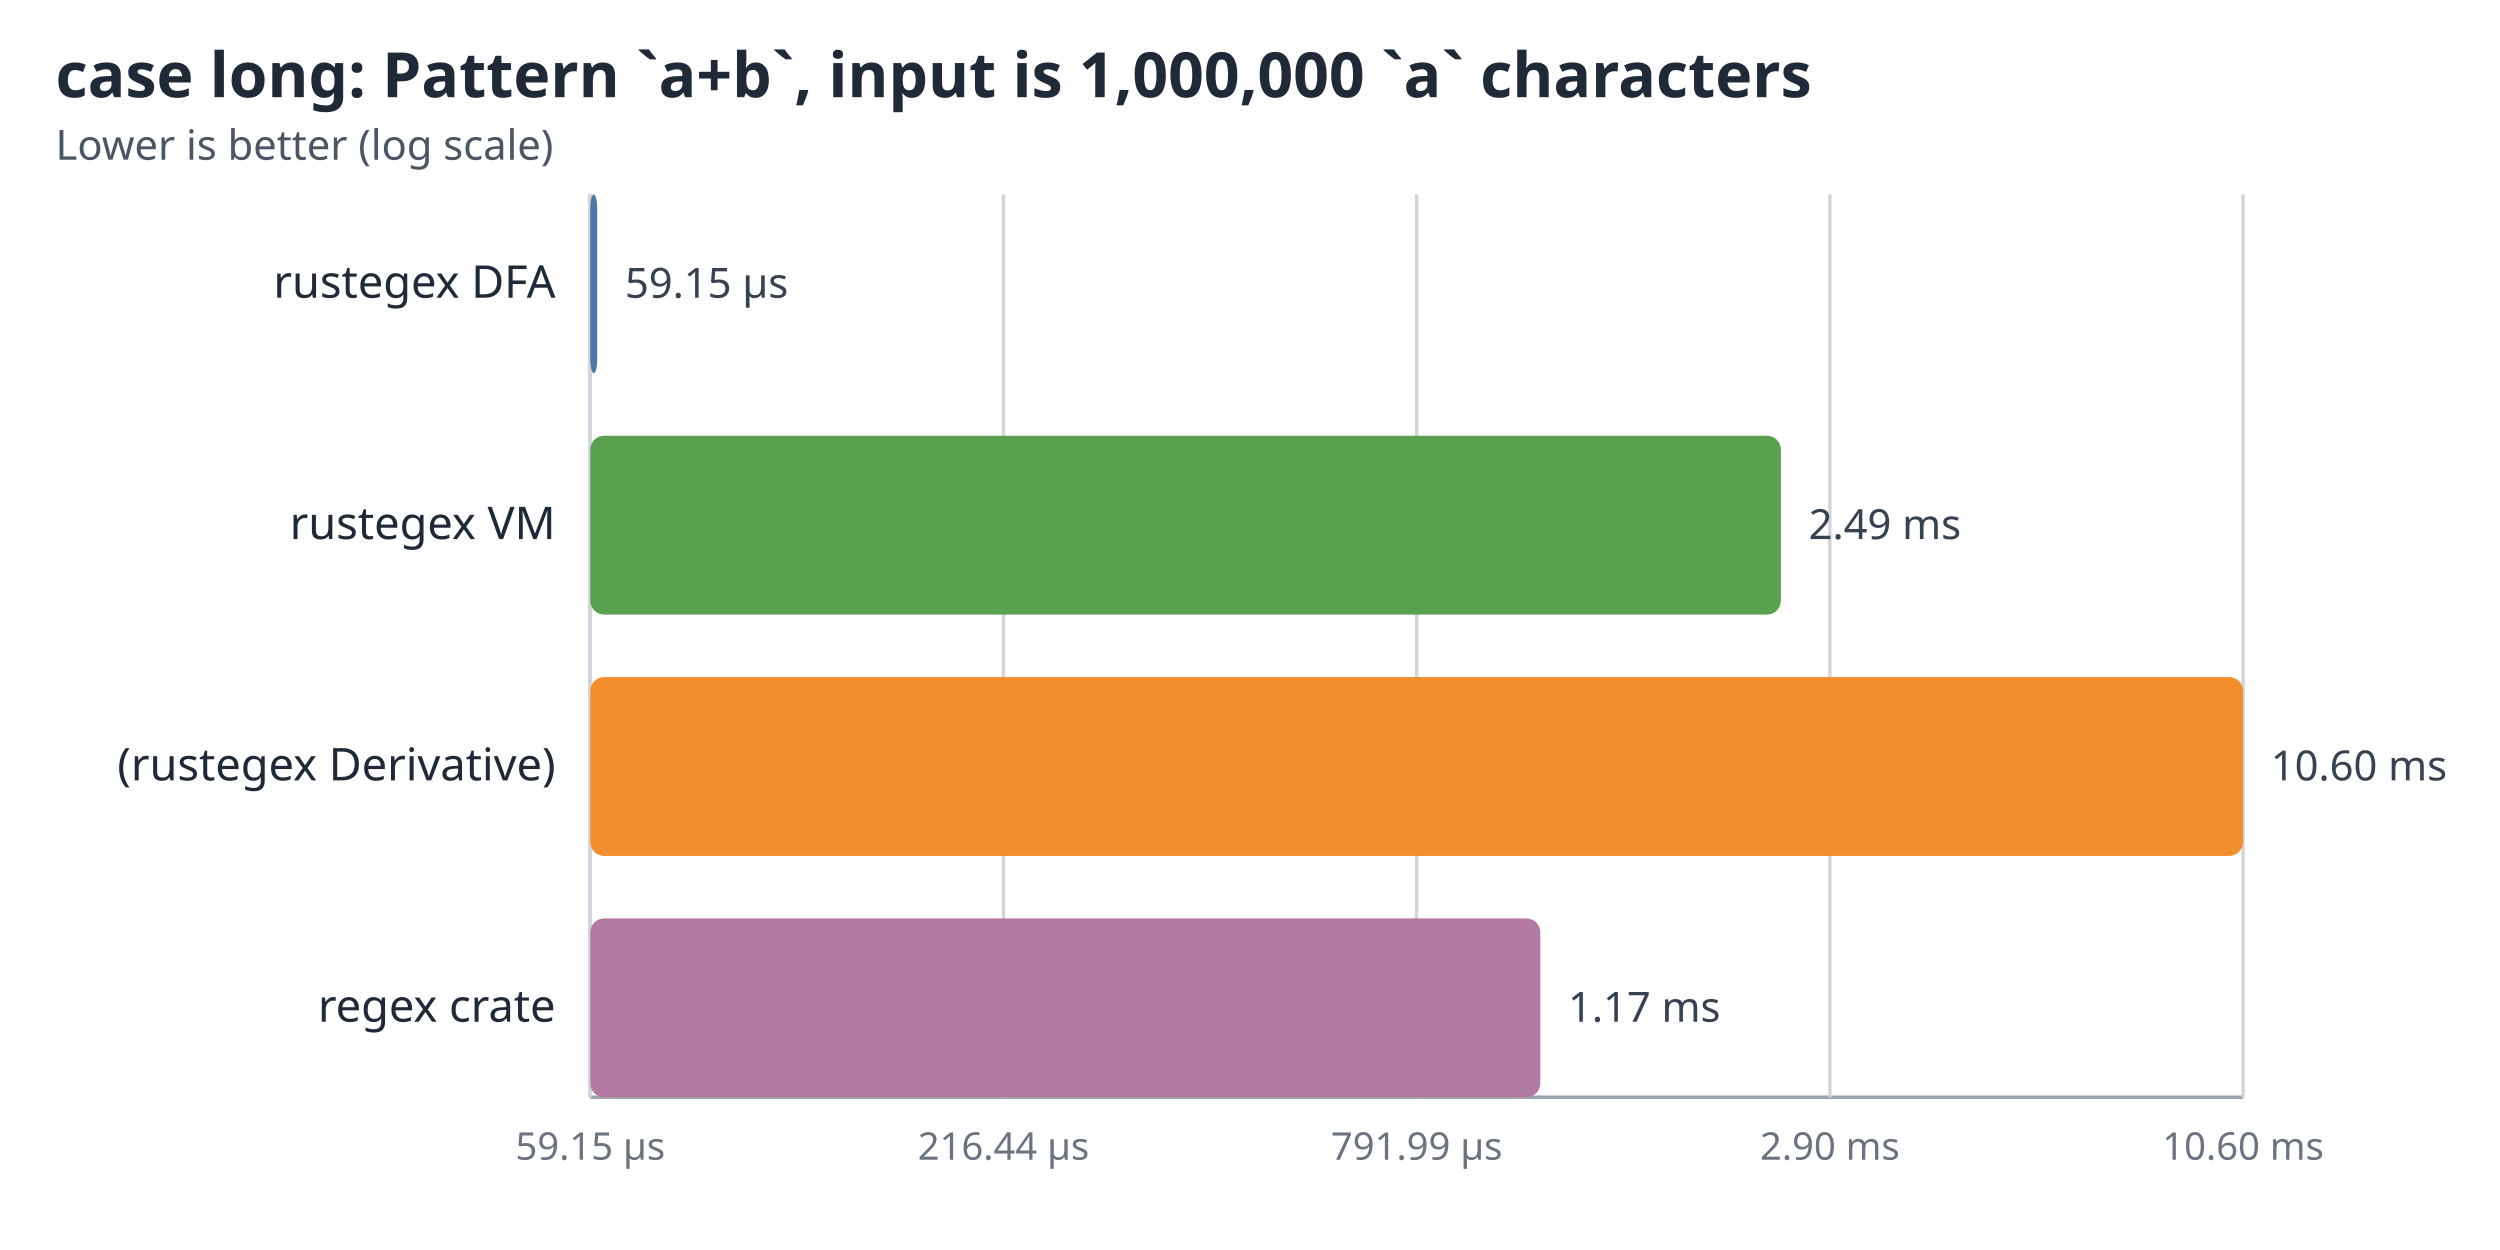
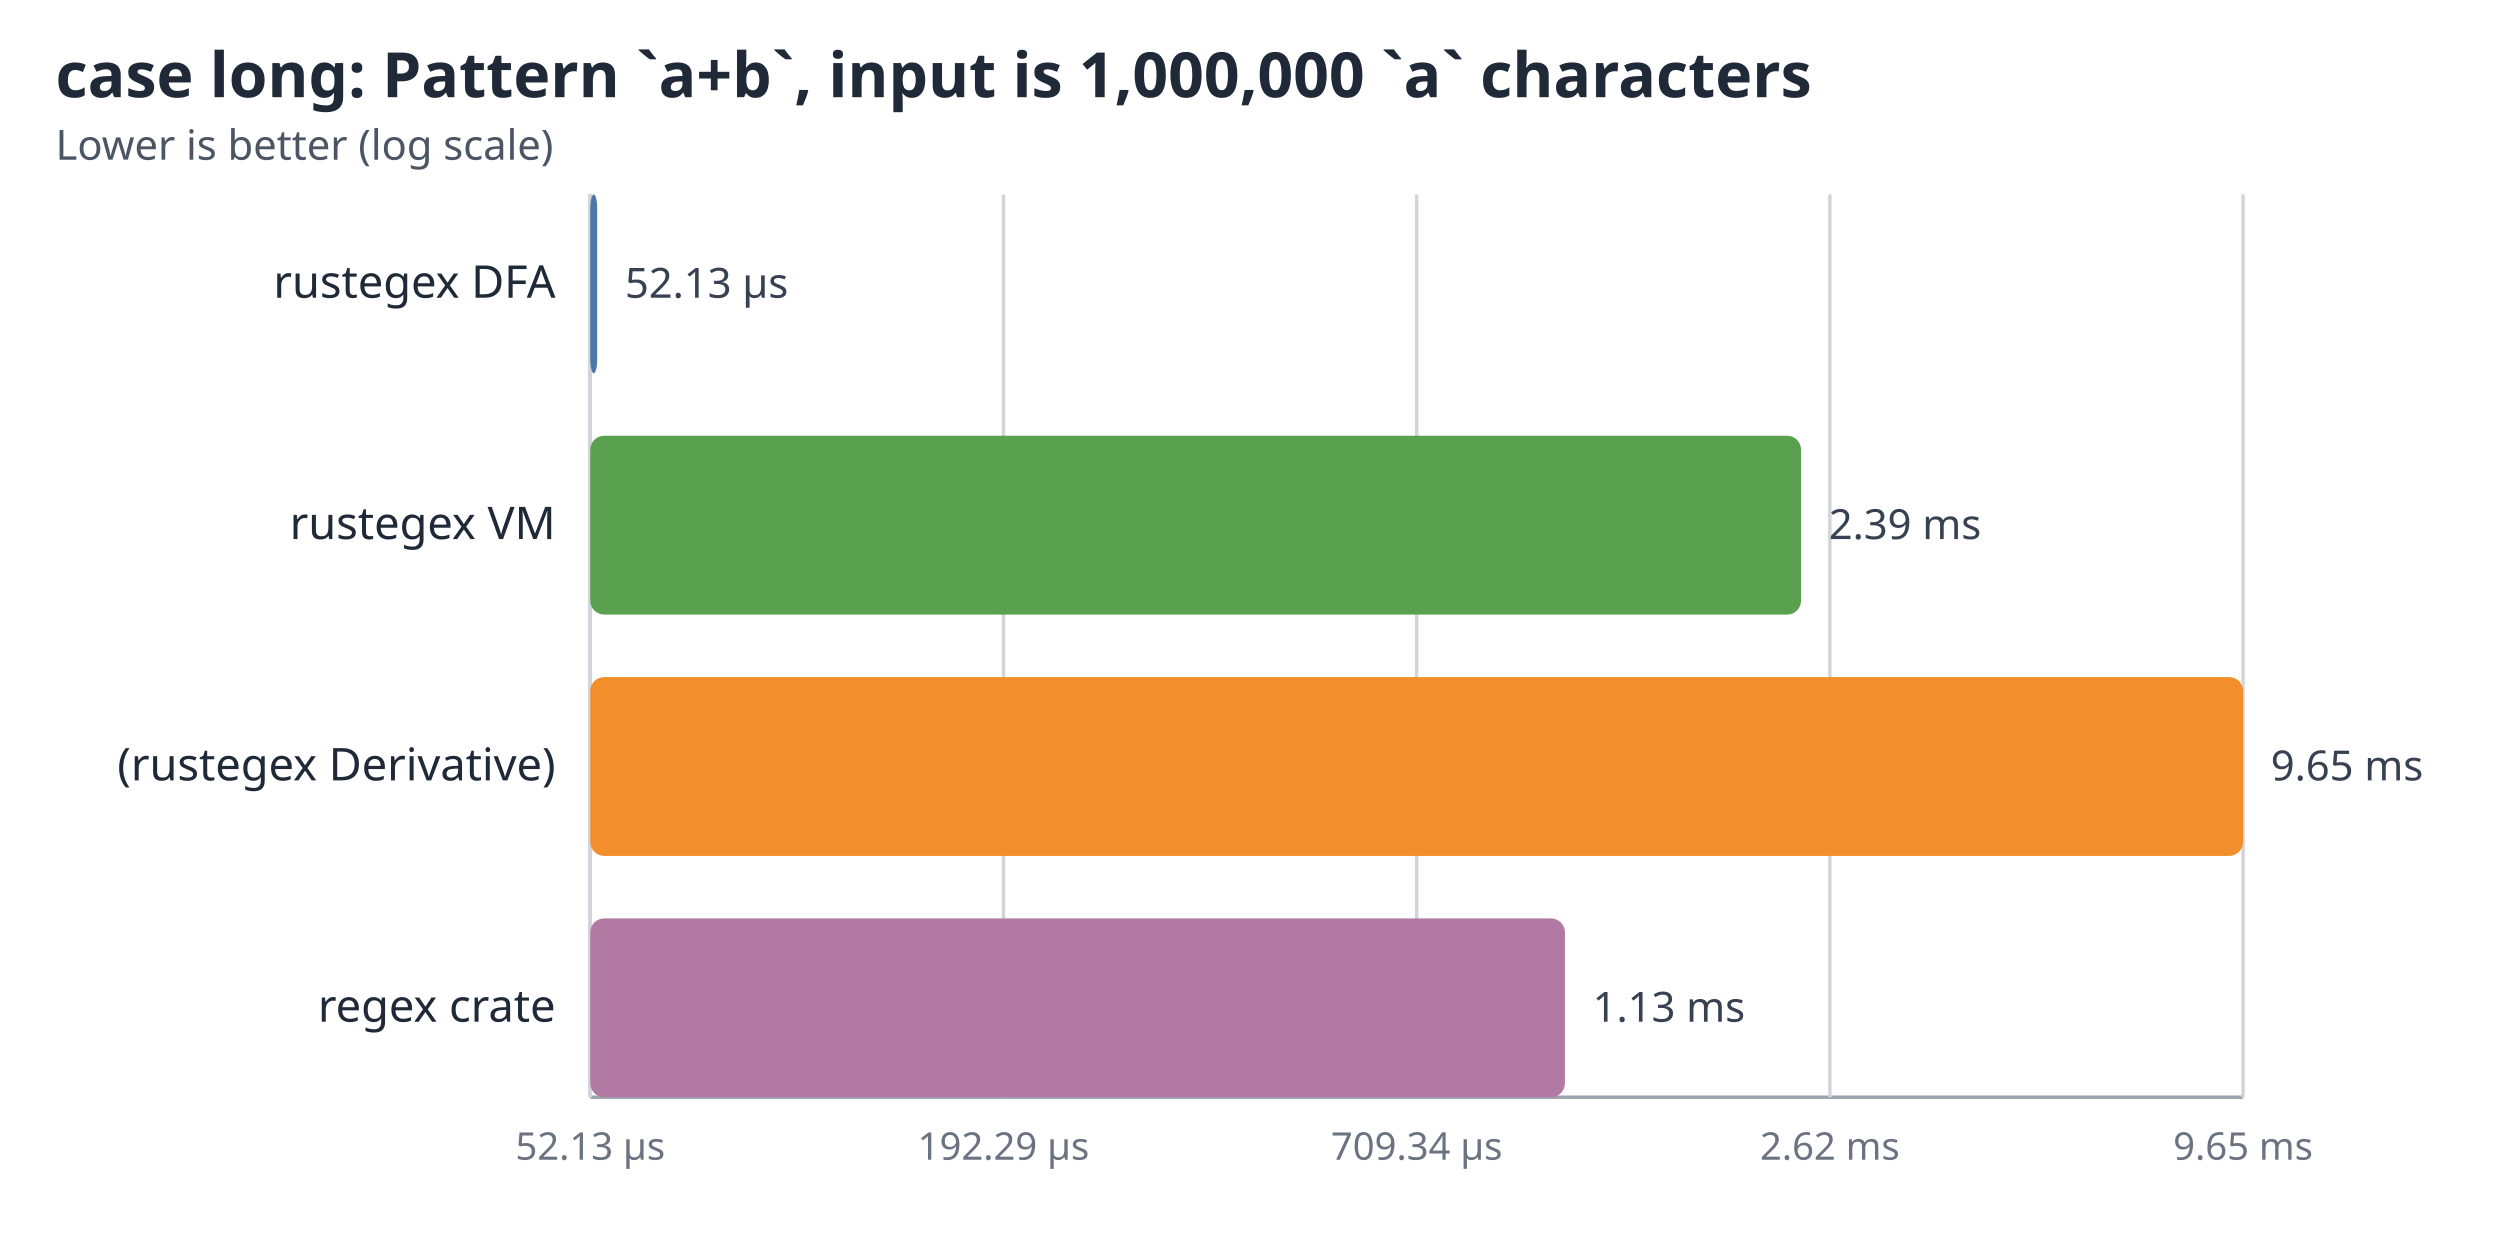
<svg xmlns="http://www.w3.org/2000/svg" width="720" height="360" viewBox="0 0 720 360">
  <rect width="100%" height="100%" fill="#ffffff" />
  <style>text { font-family: ui-sans-serif, system-ui, sans-serif; fill: #1f2937; }.title { font-size: 18px; font-weight: 700; }.subtitle { font-size: 12px; fill: #4b5563; }.label { font-size: 13px; }.value { font-size: 12px; fill: #374151; }.axis { stroke: #9ca3af; stroke-width: 1; }.tick { stroke: #d1d5db; stroke-width: 1; }.tick-label { font-size: 11px; fill: #6b7280; }</style>
  <text class="title" x="16" y="28">case long: Pattern `a+b`, input is 1,000,000 `a` characters</text>
  <text class="subtitle" x="16" y="46">Lower is better (log scale)</text>
  <line class="axis" x1="170" y1="316" x2="646" y2="316" />
  <line class="axis" x1="170" y1="56" x2="170" y2="316" />
  <line class="tick" x1="170.0" y1="56" x2="170.0" y2="316" />
-   <text class="tick-label" x="170.0" y="334" text-anchor="middle">59.15 µs</text>
+   <text class="tick-label" x="170.0" y="334" text-anchor="middle">52.13 µs</text>
  <line class="tick" x1="289.0" y1="56" x2="289.0" y2="316" />
-   <text class="tick-label" x="289.0" y="334" text-anchor="middle">216.44 µs</text>
+   <text class="tick-label" x="289.0" y="334" text-anchor="middle">192.29 µs</text>
  <line class="tick" x1="408.0" y1="56" x2="408.0" y2="316" />
-   <text class="tick-label" x="408.0" y="334" text-anchor="middle">791.99 µs</text>
+   <text class="tick-label" x="408.0" y="334" text-anchor="middle">709.34 µs</text>
  <line class="tick" x1="527.0" y1="56" x2="527.0" y2="316" />
-   <text class="tick-label" x="527.0" y="334" text-anchor="middle">2.90 ms</text>
+   <text class="tick-label" x="527.0" y="334" text-anchor="middle">2.62 ms</text>
  <line class="tick" x1="646.0" y1="56" x2="646.0" y2="316" />
-   <text class="tick-label" x="646.0" y="334" text-anchor="middle">10.60 ms</text>
+   <text class="tick-label" x="646.0" y="334" text-anchor="middle">9.65 ms</text>
  <rect x="170.0" y="56.0" width="2.0" height="51.5" fill="#4c78a8" rx="4" />
  <text class="label" x="160" y="85.75" text-anchor="end">rustegex DFA</text>
-   <text class="value" x="180.0" y="85.75">59.15 µs</text>
-   <rect x="170.0" y="125.5" width="342.9" height="51.5" fill="#59a14f" rx="4" />
+   <text class="value" x="180.0" y="85.75">52.13 µs</text>
+   <rect x="170.0" y="125.5" width="348.7" height="51.5" fill="#59a14f" rx="4" />
  <text class="label" x="160" y="155.25" text-anchor="end">rustegex VM</text>
-   <text class="value" x="520.9" y="155.25">2.49 ms</text>
+   <text class="value" x="526.7" y="155.25">2.39 ms</text>
  <rect x="170.0" y="195.0" width="476.0" height="51.5" fill="#f28e2b" rx="4" />
  <text class="label" x="160" y="224.75" text-anchor="end">(rustegex Derivative)</text>
-   <text class="value" x="654.0" y="224.75">10.60 ms</text>
-   <rect x="170.0" y="264.5" width="273.6" height="51.5" fill="#b279a2" rx="4" />
+   <text class="value" x="654.0" y="224.75">9.65 ms</text>
+   <rect x="170.0" y="264.5" width="280.7" height="51.5" fill="#b279a2" rx="4" />
  <text class="label" x="160" y="294.25" text-anchor="end">regex crate</text>
-   <text class="value" x="451.6" y="294.25">1.17 ms</text>
+   <text class="value" x="458.7" y="294.25">1.13 ms</text>
</svg>
